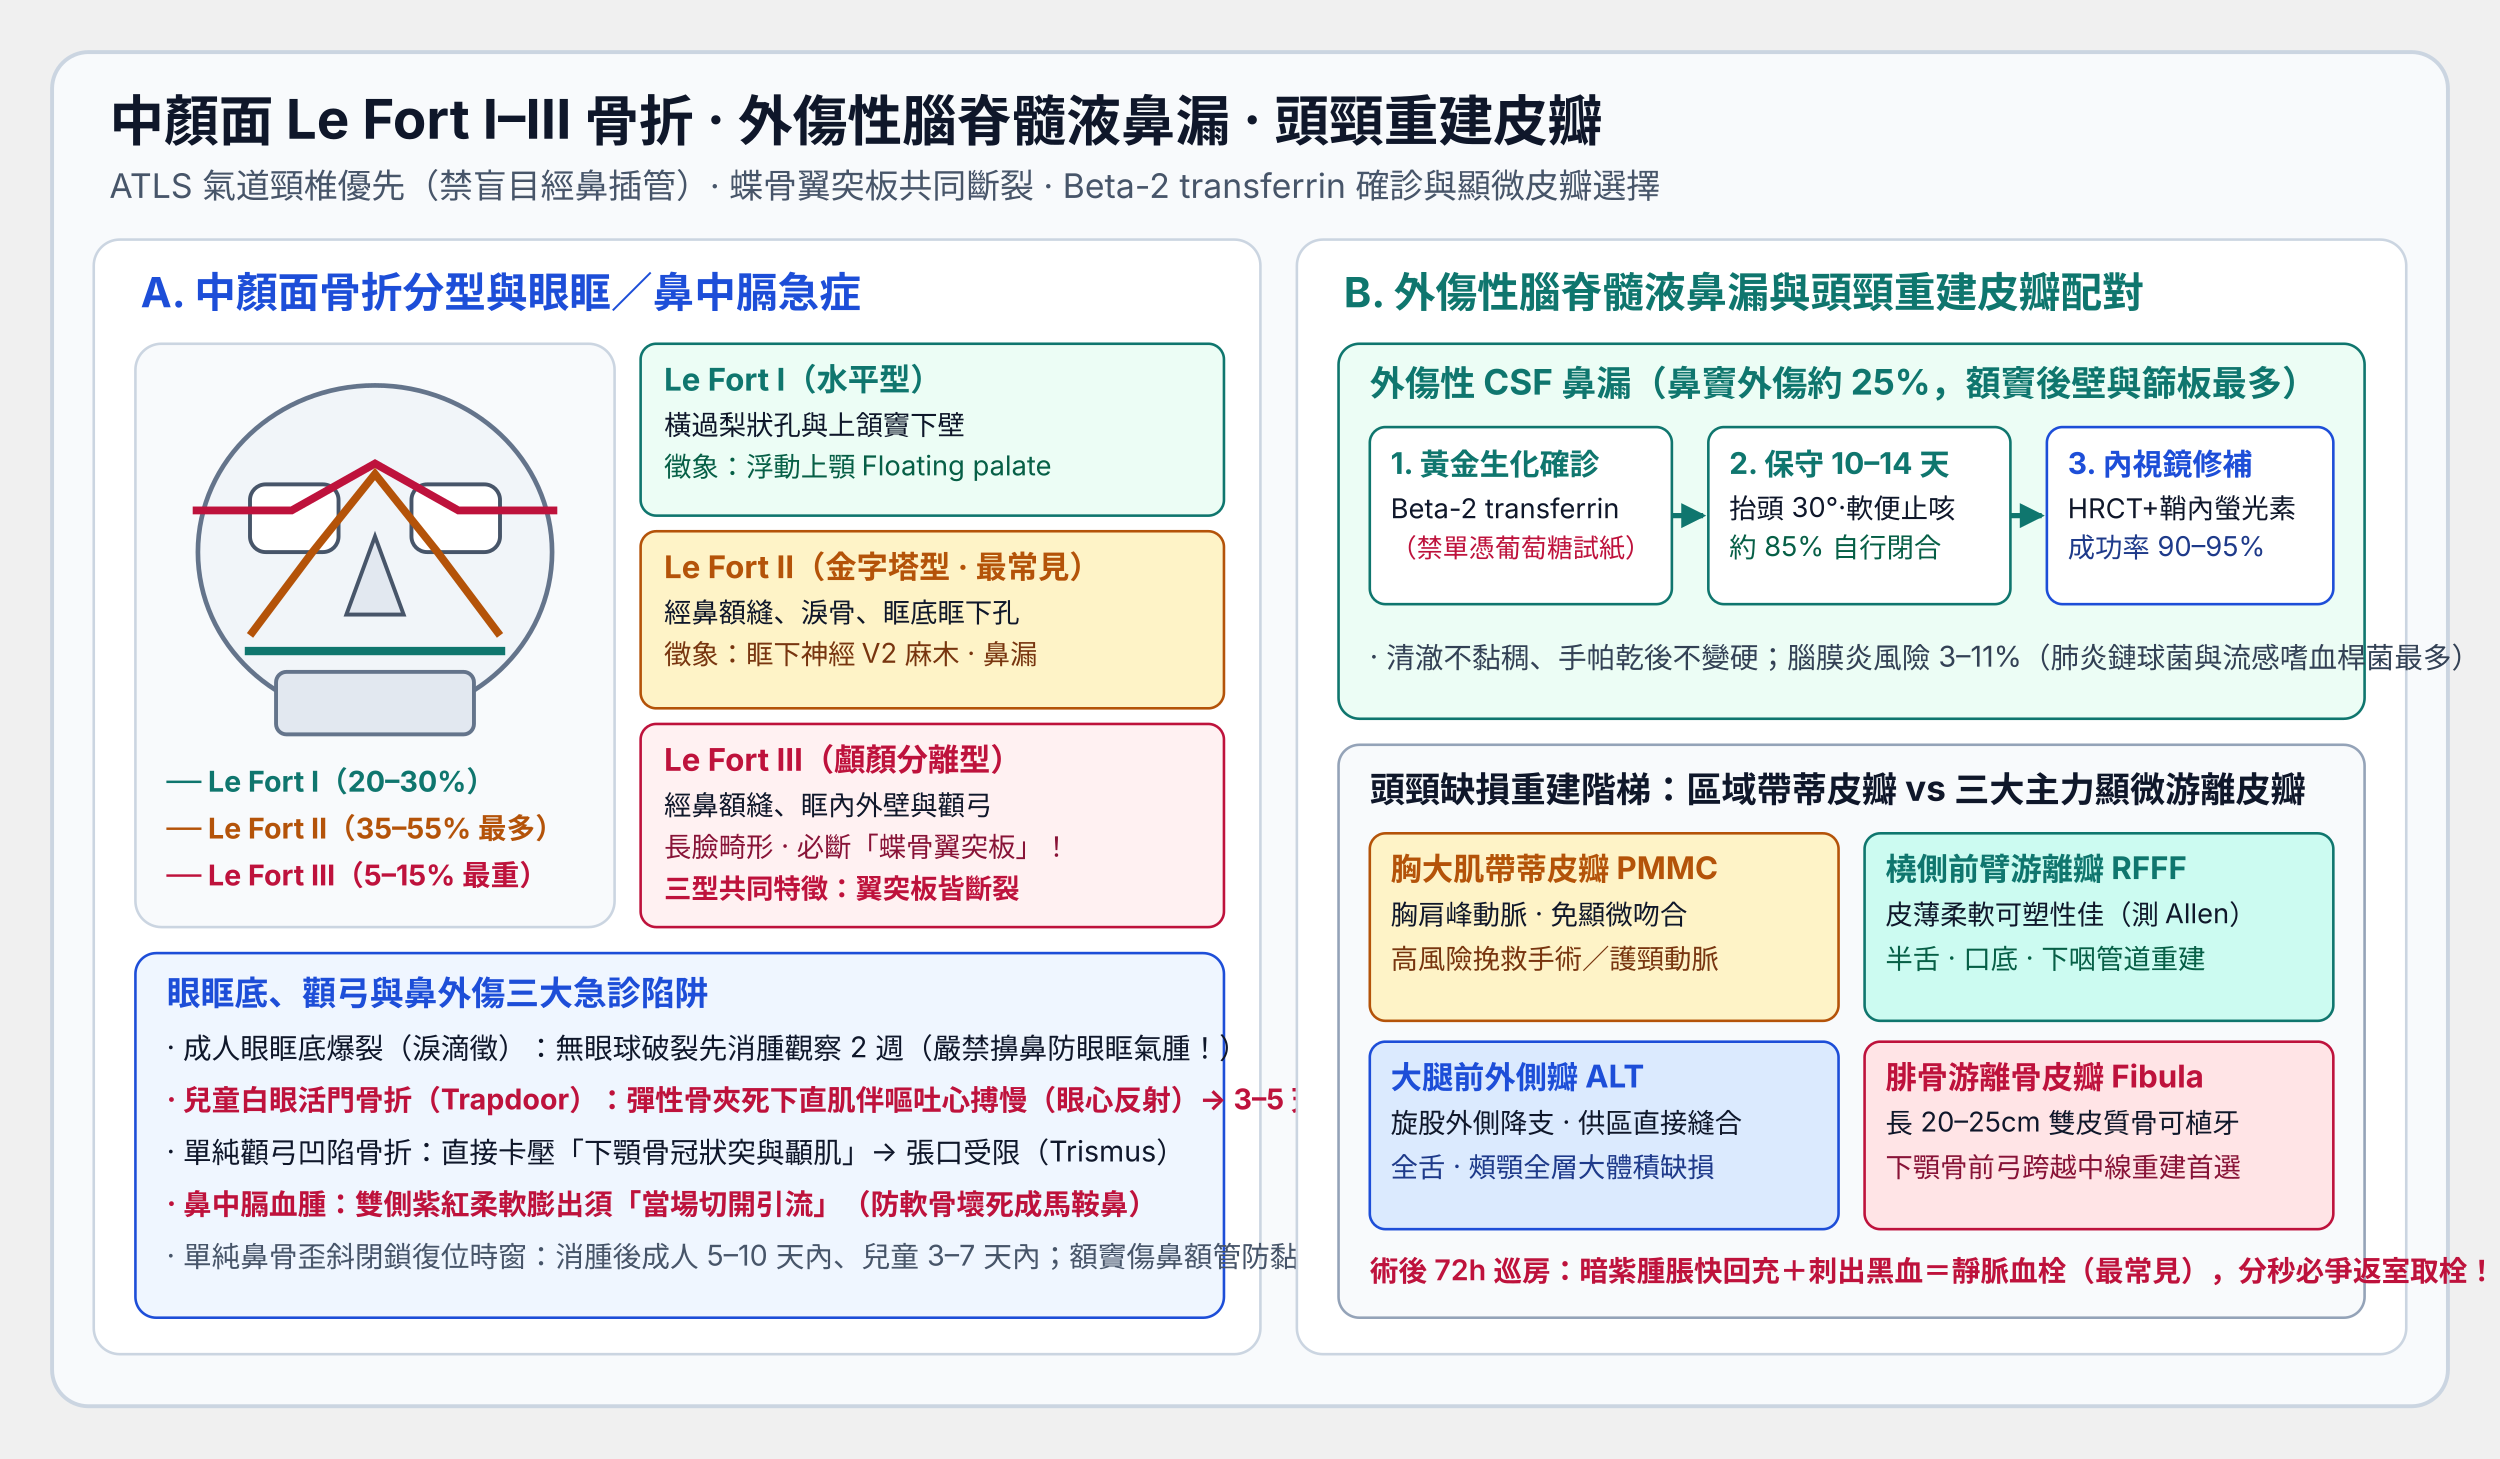
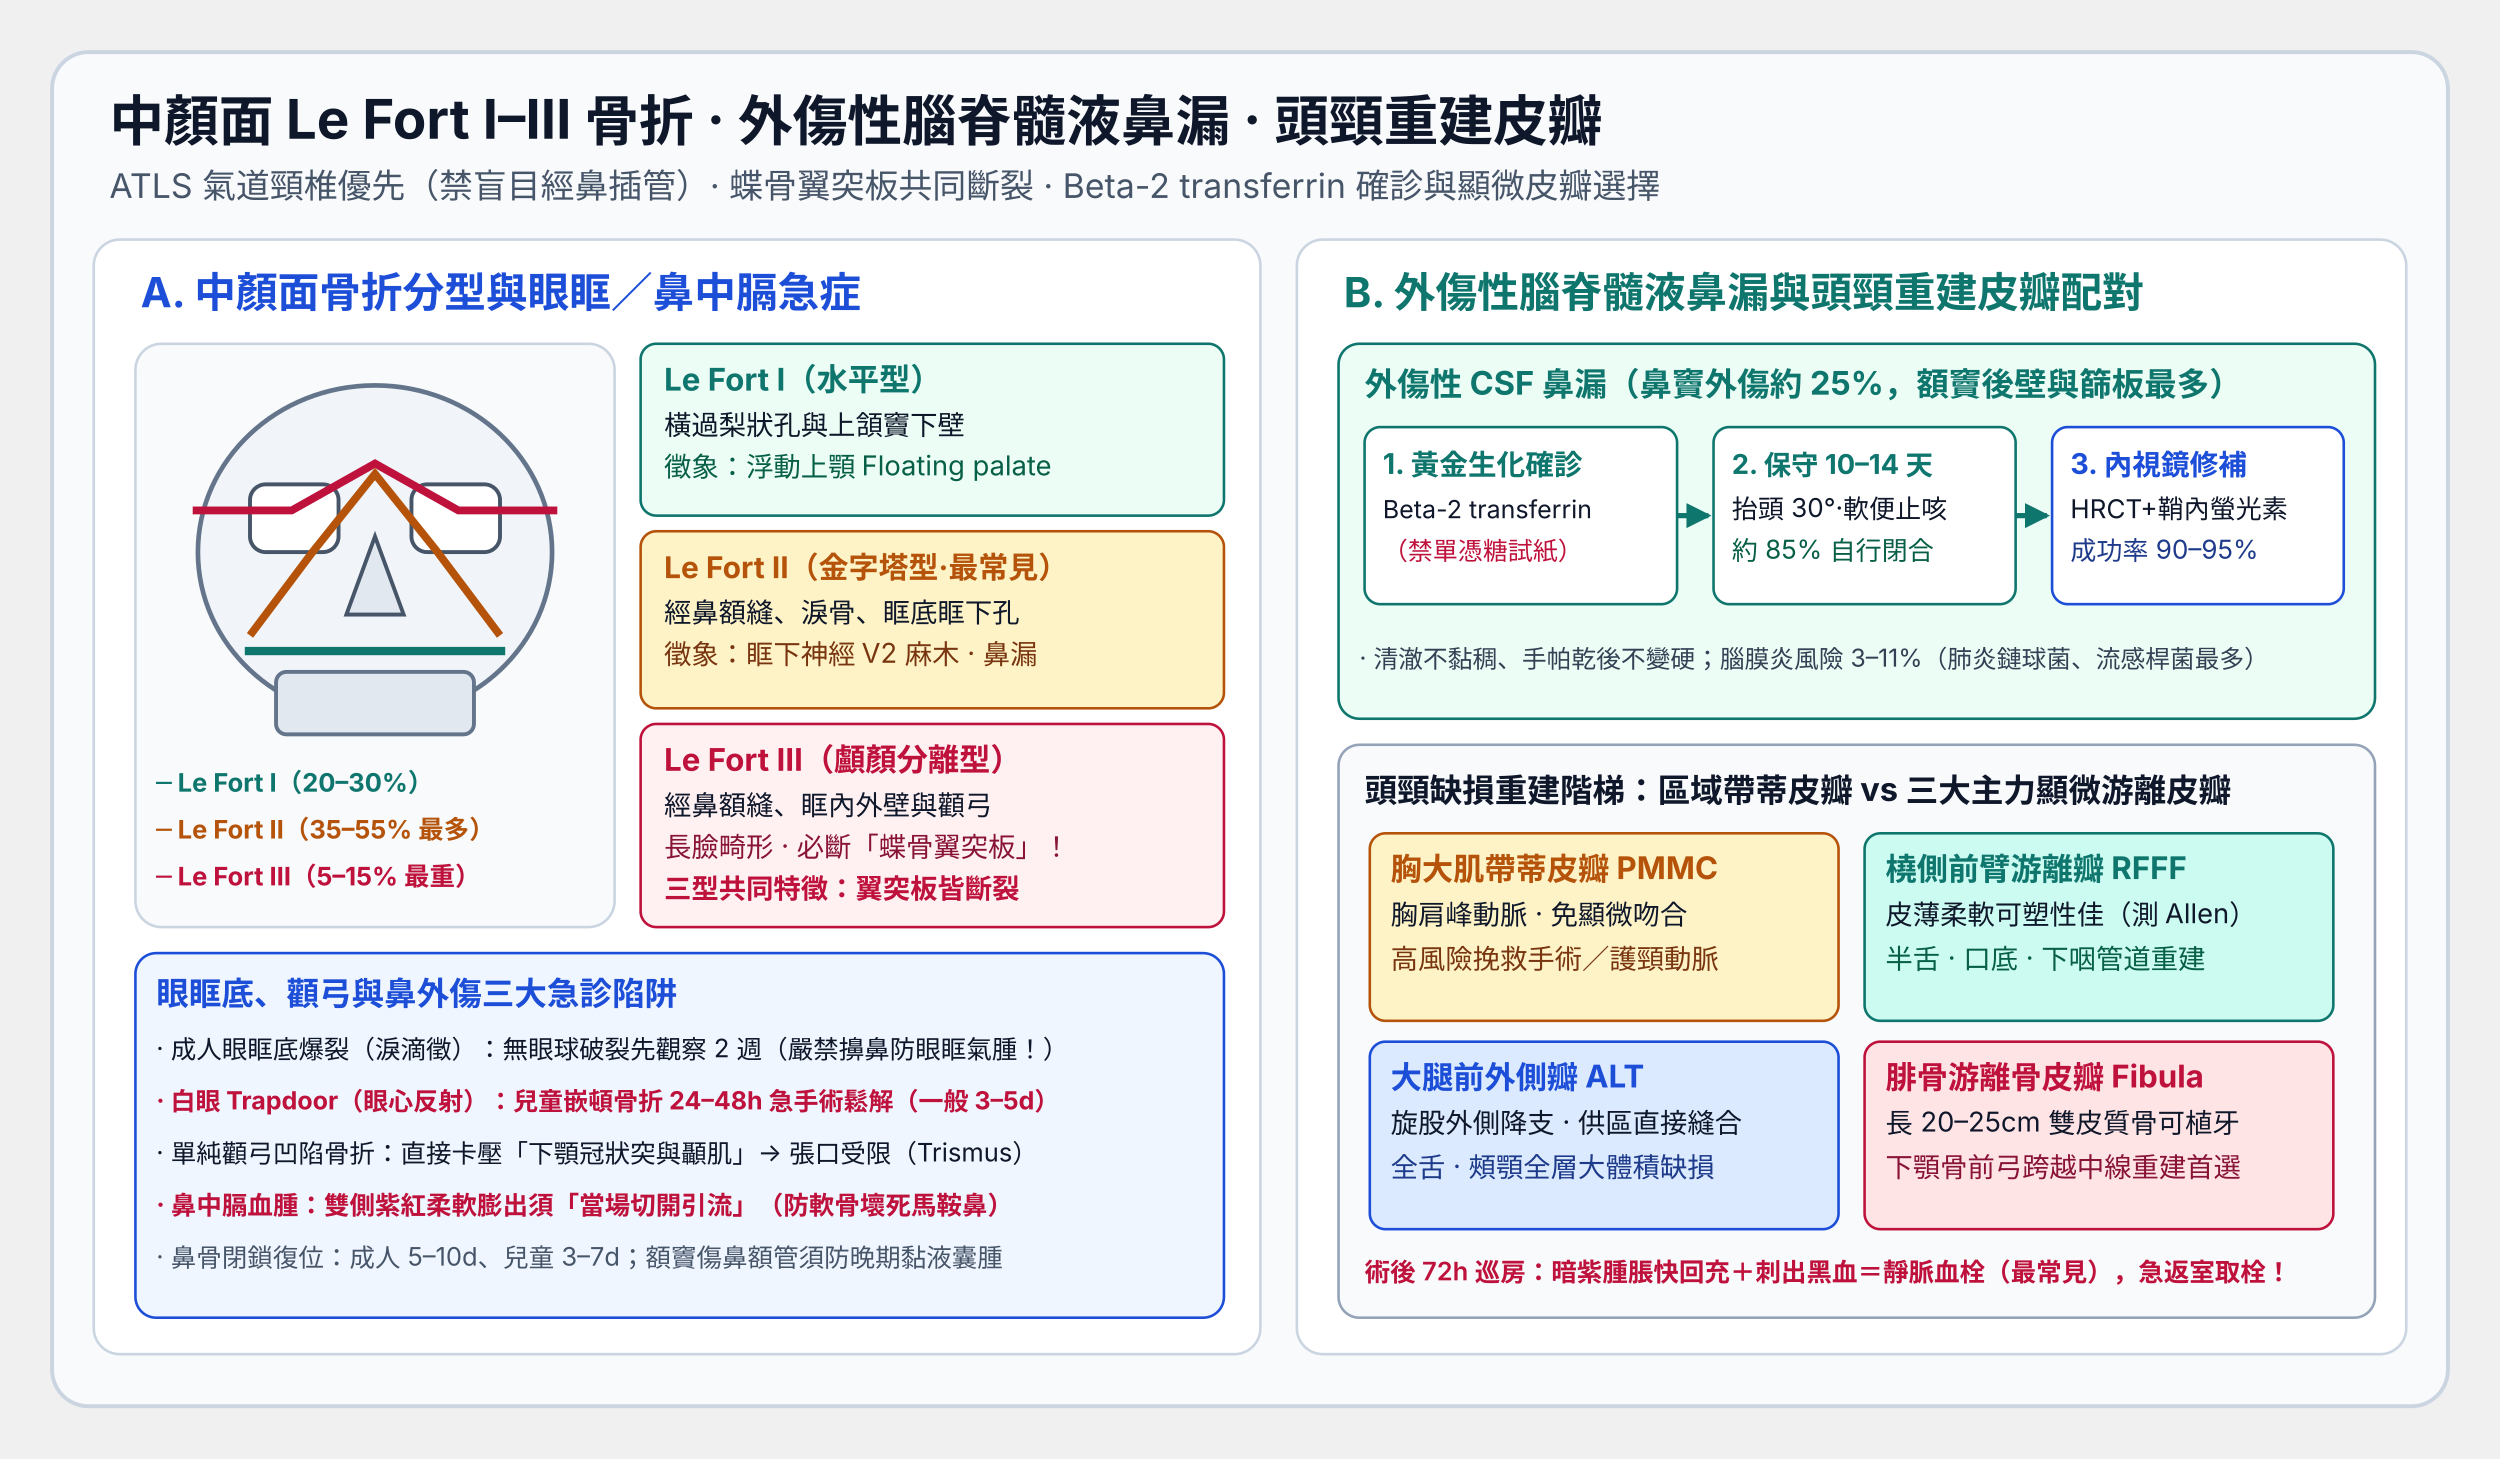
<svg xmlns="http://www.w3.org/2000/svg" viewBox="0 0 960 560" width="960" height="560" role="img" aria-labelledby="t-ent10 d-ent10">
  <defs>
    <marker id="arr-teal10" viewBox="0 0 10 10" refX="8" refY="5" markerWidth="6" markerHeight="6" orient="auto-start-reverse">
      <path d="M1 1 L9 5 L1 9 Z" fill="#0f766e" />
    </marker>
  </defs>
  <g font-family="system-ui, -apple-system, 'Noto Sans TC', sans-serif">
    <rect x="20" y="20" width="920" height="520" rx="14" fill="#f8fafc" stroke="#cbd5e1" stroke-width="1.5" />
    <text x="42" y="54" font-size="21" font-weight="700" fill="#0f172a">中顏面 Le Fort I–III 骨折 · 外傷性腦脊髓液鼻漏 · 頭頸重建皮瓣</text>
    <text x="42" y="76" font-size="13" fill="#475569">ATLS 氣道頸椎優先（禁盲目經鼻插管）· 蝶骨翼突板共同斷裂 · Beta-2 transferrin 確診與顯微皮瓣選擇</text>
    <rect x="36" y="92" width="448" height="428" rx="10" fill="#ffffff" stroke="#cbd5e1" />
    <text x="54" y="118" font-size="16" font-weight="700" fill="#1d4ed8">A. 中顏面骨折分型與眼眶／鼻中膈急症</text>
    <rect x="52" y="132" width="184" height="224" rx="10" fill="#f8fafc" stroke="#cbd5e1" />
    <ellipse cx="144" cy="212" rx="68" ry="64" fill="#f1f5f9" stroke="#64748b" stroke-width="1.8" />
    <rect x="96" y="186" width="34" height="26" rx="6" fill="#ffffff" stroke="#475569" stroke-width="1.5" />
    <rect x="158" y="186" width="34" height="26" rx="6" fill="#ffffff" stroke="#475569" stroke-width="1.5" />
    <path d="M144 206 L133 236 L155 236 Z" fill="#e2e8f0" stroke="#475569" stroke-width="1.5" />
    <rect x="106" y="258" width="76" height="24" rx="4" fill="#e2e8f0" stroke="#64748b" stroke-width="1.5" />
    <path d="M74 196 L112 196 L144 178 L176 196 L214 196" fill="none" stroke="#be123c" stroke-width="3" />
    <path d="M96 244 L120 212 L144 182 L168 212 L192 244" fill="none" stroke="#b45309" stroke-width="3" />
    <line x1="94" y1="250" x2="194" y2="250" stroke="#0f766e" stroke-width="3.2" />
-     <text x="64" y="304" font-size="11" font-weight="700" fill="#0f766e">── Le Fort I（20–30%）</text>
-     <text x="64" y="322" font-size="11" font-weight="700" fill="#b45309">── Le Fort II（35–55% 最多）</text>
-     <text x="64" y="340" font-size="11" font-weight="700" fill="#be123c">── Le Fort III（5–15% 最重）</text>
+     <text x="60" y="304" font-size="9.8" font-weight="700" fill="#0f766e">─ Le Fort I（20–30%）</text>
+     <text x="60" y="322" font-size="9.8" font-weight="700" fill="#b45309">─ Le Fort II（35–55% 最多）</text>
+     <text x="60" y="340" font-size="9.8" font-weight="700" fill="#be123c">─ Le Fort III（5–15% 最重）</text>
    <rect x="246" y="132" width="224" height="66" rx="6" fill="#ecfdf5" stroke="#0f766e" />
    <text x="255" y="150" font-size="12" font-weight="700" fill="#0f766e">Le Fort I（水平型）</text>
    <text x="255" y="167" font-size="10.5" fill="#0f172a">橫過梨狀孔與上頷竇下壁</text>
    <text x="255" y="183" font-size="10.5" fill="#065f46">徵象：浮動上顎 Floating palate</text>
    <rect x="246" y="204" width="224" height="68" rx="6" fill="#fef3c7" stroke="#b45309" />
-     <text x="255" y="222" font-size="12" font-weight="700" fill="#b45309">Le Fort II（金字塔型 · 最常見）</text>
+     <text x="255" y="222" font-size="11.5" font-weight="700" fill="#b45309">Le Fort II（金字塔型·最常見）</text>
    <text x="255" y="239" font-size="10.5" fill="#0f172a">經鼻額縫、淚骨、眶底眶下孔</text>
    <text x="255" y="255" font-size="10.5" fill="#78350f">徵象：眶下神經 V2 麻木 · 鼻漏</text>
    <rect x="246" y="278" width="224" height="78" rx="6" fill="#fff1f2" stroke="#be123c" />
    <text x="255" y="296" font-size="12" font-weight="700" fill="#be123c">Le Fort III（顱顏分離型）</text>
    <text x="255" y="313" font-size="10.5" fill="#0f172a">經鼻額縫、眶內外壁與顴弓</text>
    <text x="255" y="329" font-size="10.5" fill="#881337">長臉畸形 · 必斷「蝶骨翼突板」！</text>
    <text x="255" y="345" font-size="10.5" fill="#be123c" font-weight="700">三型共同特徵：翼突板皆斷裂</text>
    <rect x="52" y="366" width="418" height="140" rx="8" fill="#eff6ff" stroke="#1d4ed8" />
-     <text x="64" y="386" font-size="13" font-weight="700" fill="#1d4ed8">眼眶底、顴弓與鼻外傷三大急診陷阱</text>
-     <text x="64" y="406" font-size="11" fill="#0f172a">· 成人眼眶底爆裂（淚滴徵）：無眼球破裂先消腫觀察 2 週（嚴禁擤鼻防眼眶氣腫！）</text>
-     <text x="64" y="426" font-size="11" fill="#be123c" font-weight="700">· 兒童白眼活門骨折（Trapdoor）：彈性骨夾死下直肌伴嘔吐心搏慢（眼心反射）→ 3–5 天急開刀</text>
-     <text x="64" y="446" font-size="11" fill="#0f172a">· 單純顴弓凹陷骨折：直接卡壓「下顎骨冠狀突與顳肌」→ 張口受限（Trismus）</text>
-     <text x="64" y="466" font-size="11" fill="#be123c" font-weight="700">· 鼻中膈血腫：雙側紫紅柔軟膨出須「當場切開引流」（防軟骨壞死成馬鞍鼻）</text>
-     <text x="64" y="486" font-size="11" fill="#475569">· 單純鼻骨歪斜閉鎖復位時窗：消腫後成人 5–10 天內、兒童 3–7 天內；額竇傷鼻額管防黏液囊腫</text>
+     <text x="60" y="386" font-size="12.5" font-weight="700" fill="#1d4ed8">眼眶底、顴弓與鼻外傷三大急診陷阱</text>
+     <text x="60" y="406" font-size="9.8" fill="#0f172a">· 成人眼眶底爆裂（淚滴徵）：無眼球破裂先觀察 2 週（嚴禁擤鼻防眼眶氣腫！）</text>
+     <text x="60" y="426" font-size="9.6" fill="#be123c" font-weight="700">· 白眼 Trapdoor（眼心反射）：兒童嵌頓骨折 24–48h 急手術鬆解（一般 3–5d）</text>
+     <text x="60" y="446" font-size="9.8" fill="#0f172a">· 單純顴弓凹陷骨折：直接卡壓「下顎冠狀突與顳肌」→ 張口受限（Trismus）</text>
+     <text x="60" y="466" font-size="9.8" fill="#be123c" font-weight="700">· 鼻中膈血腫：雙側紫紅柔軟膨出須「當場切開引流」（防軟骨壞死馬鞍鼻）</text>
+     <text x="60" y="486" font-size="9.8" fill="#475569">· 鼻骨閉鎖復位：成人 5–10d、兒童 3–7d；額竇傷鼻額管須防晚期黏液囊腫</text>
    <rect x="498" y="92" width="426" height="428" rx="10" fill="#ffffff" stroke="#cbd5e1" />
    <text x="516" y="118" font-size="16" font-weight="700" fill="#0f766e">B. 外傷性腦脊髓液鼻漏與頭頸重建皮瓣配對</text>
-     <rect x="514" y="132" width="394" height="144" rx="8" fill="#ecfdf5" stroke="#0f766e" />
-     <text x="526" y="152" font-size="13.5" font-weight="700" fill="#0f766e">外傷性 CSF 鼻漏（鼻竇外傷約 25%，額竇後壁與篩板最多）</text>
-     <rect x="526" y="164" width="116" height="68" rx="6" fill="#ffffff" stroke="#0f766e" />
-     <text x="534" y="182" font-size="11.5" font-weight="700" fill="#0f766e">1. 黃金生化確診</text>
-     <text x="534" y="199" font-size="10.5" fill="#0f172a">Beta-2 transferrin</text>
-     <text x="534" y="214" font-size="10" fill="#be123c">（禁單憑葡萄糖試紙）</text>
-     <line x1="642" y1="198" x2="654" y2="198" stroke="#0f766e" stroke-width="2" marker-end="url(#arr-teal10)" />
-     <rect x="656" y="164" width="116" height="68" rx="6" fill="#ffffff" stroke="#0f766e" />
-     <text x="664" y="182" font-size="11.5" font-weight="700" fill="#0f766e">2. 保守 10–14 天</text>
-     <text x="664" y="199" font-size="10.5" fill="#0f172a">抬頭 30°·軟便止咳</text>
-     <text x="664" y="214" font-size="10.5" fill="#065f46">約 85% 自行閉合</text>
-     <line x1="772" y1="198" x2="784" y2="198" stroke="#0f766e" stroke-width="2" marker-end="url(#arr-teal10)" />
-     <rect x="786" y="164" width="110" height="68" rx="6" fill="#ffffff" stroke="#1d4ed8" />
-     <text x="794" y="182" font-size="11.5" font-weight="700" fill="#1d4ed8">3. 內視鏡修補</text>
-     <text x="794" y="199" font-size="10.5" fill="#0f172a">HRCT+鞘內螢光素</text>
-     <text x="794" y="214" font-size="10.5" fill="#1e3a8a">成功率 90–95%</text>
-     <text x="526" y="256" font-size="11" fill="#334155">· 清澈不黏稠、手帕乾後不變硬；腦膜炎風險 3–11%（肺炎鏈球菌與流感嗜血桿菌最多）</text>
-     <rect x="514" y="286" width="394" height="220" rx="8" fill="#f8fafc" stroke="#94a3b8" />
-     <text x="526" y="308" font-size="13.5" font-weight="700" fill="#0f172a">頭頸缺損重建階梯：區域帶蒂皮瓣 vs 三大主力顯微游離皮瓣</text>
+     <rect x="514" y="132" width="398" height="144" rx="8" fill="#ecfdf5" stroke="#0f766e" />
+     <text x="524" y="152" font-size="12.5" font-weight="700" fill="#0f766e">外傷性 CSF 鼻漏（鼻竇外傷約 25%，額竇後壁與篩板最多）</text>
+     <rect x="524" y="164" width="120" height="68" rx="6" fill="#ffffff" stroke="#0f766e" />
+     <text x="531" y="182" font-size="11" font-weight="700" fill="#0f766e">1. 黃金生化確診</text>
+     <text x="531" y="199" font-size="9.6" fill="#0f172a">Beta-2 transferrin</text>
+     <text x="531" y="215" font-size="9.6" fill="#be123c">（禁單憑糖試紙）</text>
+     <line x1="644" y1="198" x2="656" y2="198" stroke="#0f766e" stroke-width="2" marker-end="url(#arr-teal10)" />
+     <rect x="658" y="164" width="116" height="68" rx="6" fill="#ffffff" stroke="#0f766e" />
+     <text x="665" y="182" font-size="10.5" font-weight="700" fill="#0f766e">2. 保守 10–14 天</text>
+     <text x="665" y="199" font-size="10" fill="#0f172a">抬頭 30°·軟便止咳</text>
+     <text x="665" y="215" font-size="10" fill="#065f46">約 85% 自行閉合</text>
+     <line x1="774" y1="198" x2="786" y2="198" stroke="#0f766e" stroke-width="2" marker-end="url(#arr-teal10)" />
+     <rect x="788" y="164" width="112" height="68" rx="6" fill="#ffffff" stroke="#1d4ed8" />
+     <text x="795" y="182" font-size="11" font-weight="700" fill="#1d4ed8">3. 內視鏡修補</text>
+     <text x="795" y="199" font-size="10" fill="#0f172a">HRCT+鞘內螢光素</text>
+     <text x="795" y="215" font-size="10" fill="#1e3a8a">成功率 90–95%</text>
+     <text x="522" y="256" font-size="9.5" fill="#334155">· 清澈不黏稠、手帕乾後不變硬；腦膜炎風險 3–11%（肺炎鏈球菌、流感桿菌最多）</text>
+     <rect x="514" y="286" width="398" height="220" rx="8" fill="#f8fafc" stroke="#94a3b8" />
+     <text x="524" y="308" font-size="12.5" font-weight="700" fill="#0f172a">頭頸缺損重建階梯：區域帶蒂皮瓣 vs 三大主力顯微游離皮瓣</text>
    <rect x="526" y="320" width="180" height="72" rx="6" fill="#fef3c7" stroke="#b45309" />
    <text x="534" y="338" font-size="12" font-weight="700" fill="#b45309">胸大肌帶蒂皮瓣 PMMC</text>
    <text x="534" y="355" font-size="10.5" fill="#0f172a">胸肩峰動脈 · 免顯微吻合</text>
    <text x="534" y="372" font-size="10.5" fill="#78350f">高風險挽救手術／護頸動脈</text>
    <rect x="716" y="320" width="180" height="72" rx="6" fill="#ccfbf1" stroke="#0f766e" />
    <text x="724" y="338" font-size="12" font-weight="700" fill="#0f766e">橈側前臂游離瓣 RFFF</text>
    <text x="724" y="355" font-size="10.5" fill="#0f172a">皮薄柔軟可塑性佳（測 Allen）</text>
    <text x="724" y="372" font-size="10.5" fill="#065f46">半舌 · 口底 · 下咽管道重建</text>
    <rect x="526" y="400" width="180" height="72" rx="6" fill="#dbeafe" stroke="#1d4ed8" />
    <text x="534" y="418" font-size="12" font-weight="700" fill="#1d4ed8">大腿前外側瓣 ALT</text>
    <text x="534" y="435" font-size="10.5" fill="#0f172a">旋股外側降支 · 供區直接縫合</text>
    <text x="534" y="452" font-size="10.5" fill="#1e3a8a">全舌 · 頰顎全層大體積缺損</text>
    <rect x="716" y="400" width="180" height="72" rx="6" fill="#ffe4e6" stroke="#be123c" />
    <text x="724" y="418" font-size="12" font-weight="700" fill="#be123c">腓骨游離骨皮瓣 Fibula</text>
    <text x="724" y="435" font-size="10.5" fill="#0f172a">長 20–25cm 雙皮質骨可植牙</text>
    <text x="724" y="452" font-size="10.5" fill="#881337">下顎骨前弓跨越中線重建首選</text>
-     <text x="526" y="492" font-size="11" fill="#be123c" font-weight="600">術後 72h 巡房：暗紫腫脹快回充＋刺出黑血＝靜脈血栓（最常見），分秒必爭返室取栓！</text>
+     <text x="524" y="492" font-size="9.8" fill="#be123c" font-weight="600">術後 72h 巡房：暗紫腫脹快回充＋刺出黑血＝靜脈血栓（最常見），急返室取栓！</text>
  </g>
</svg>
